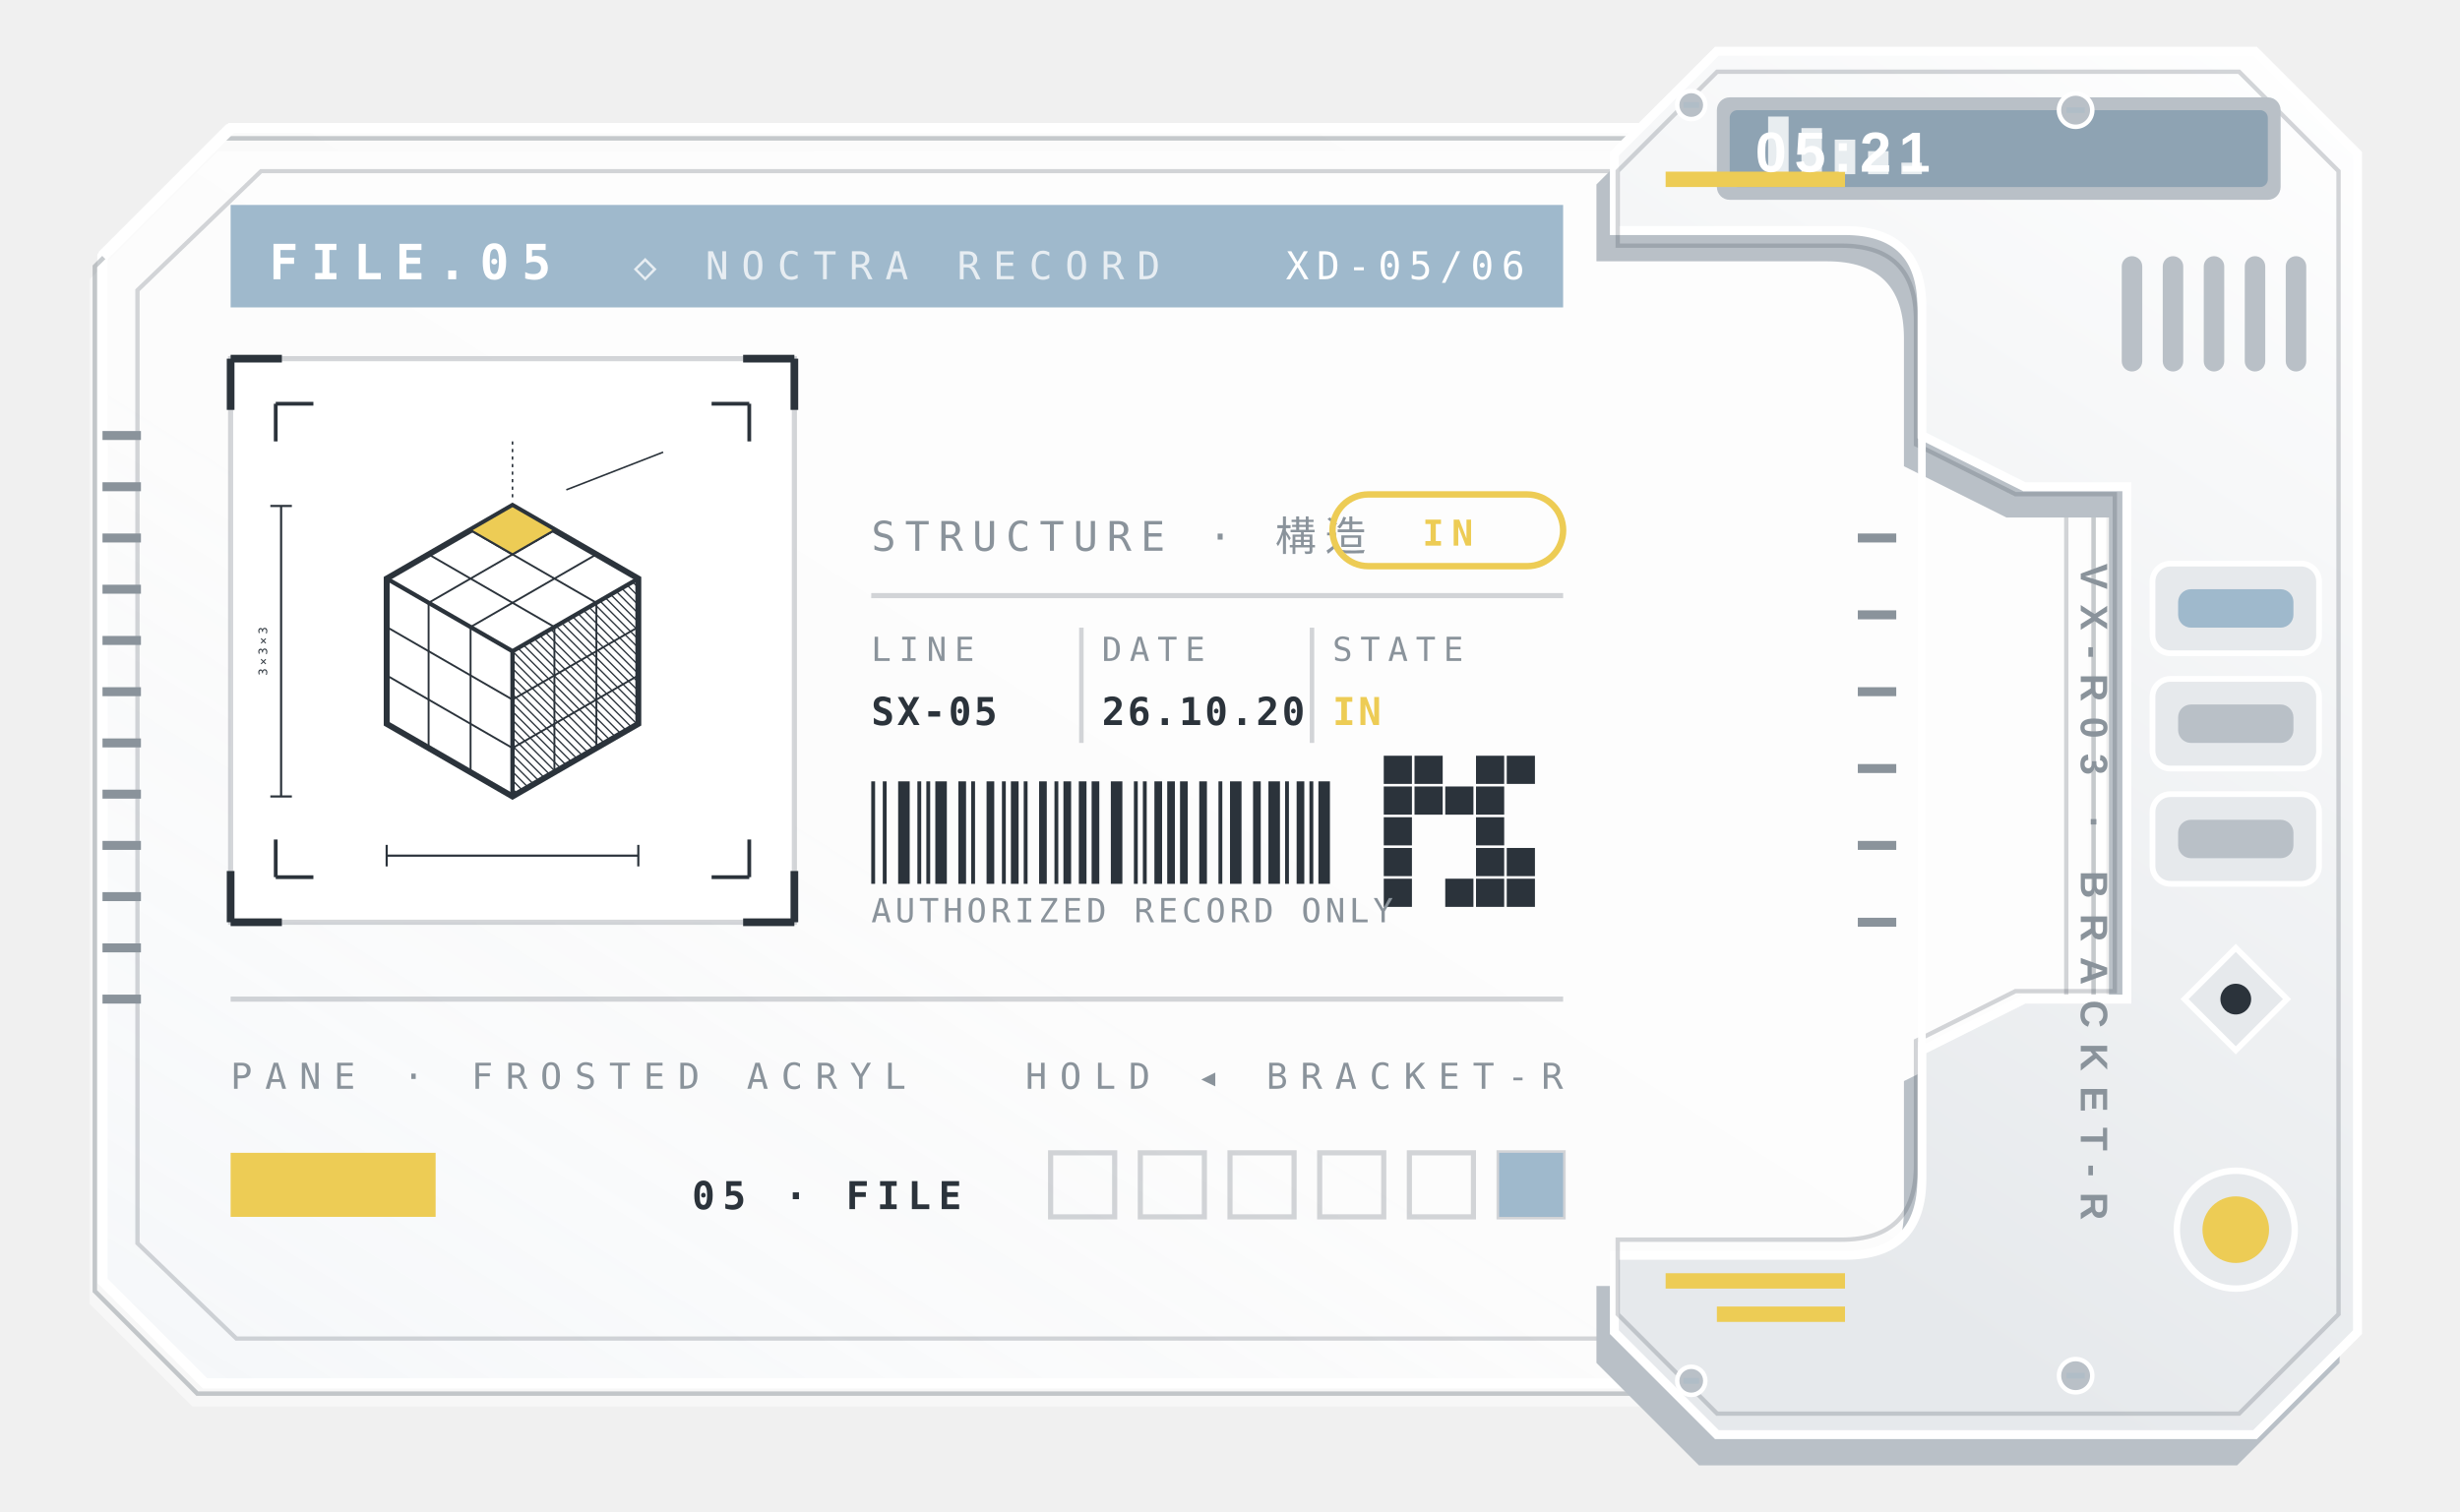
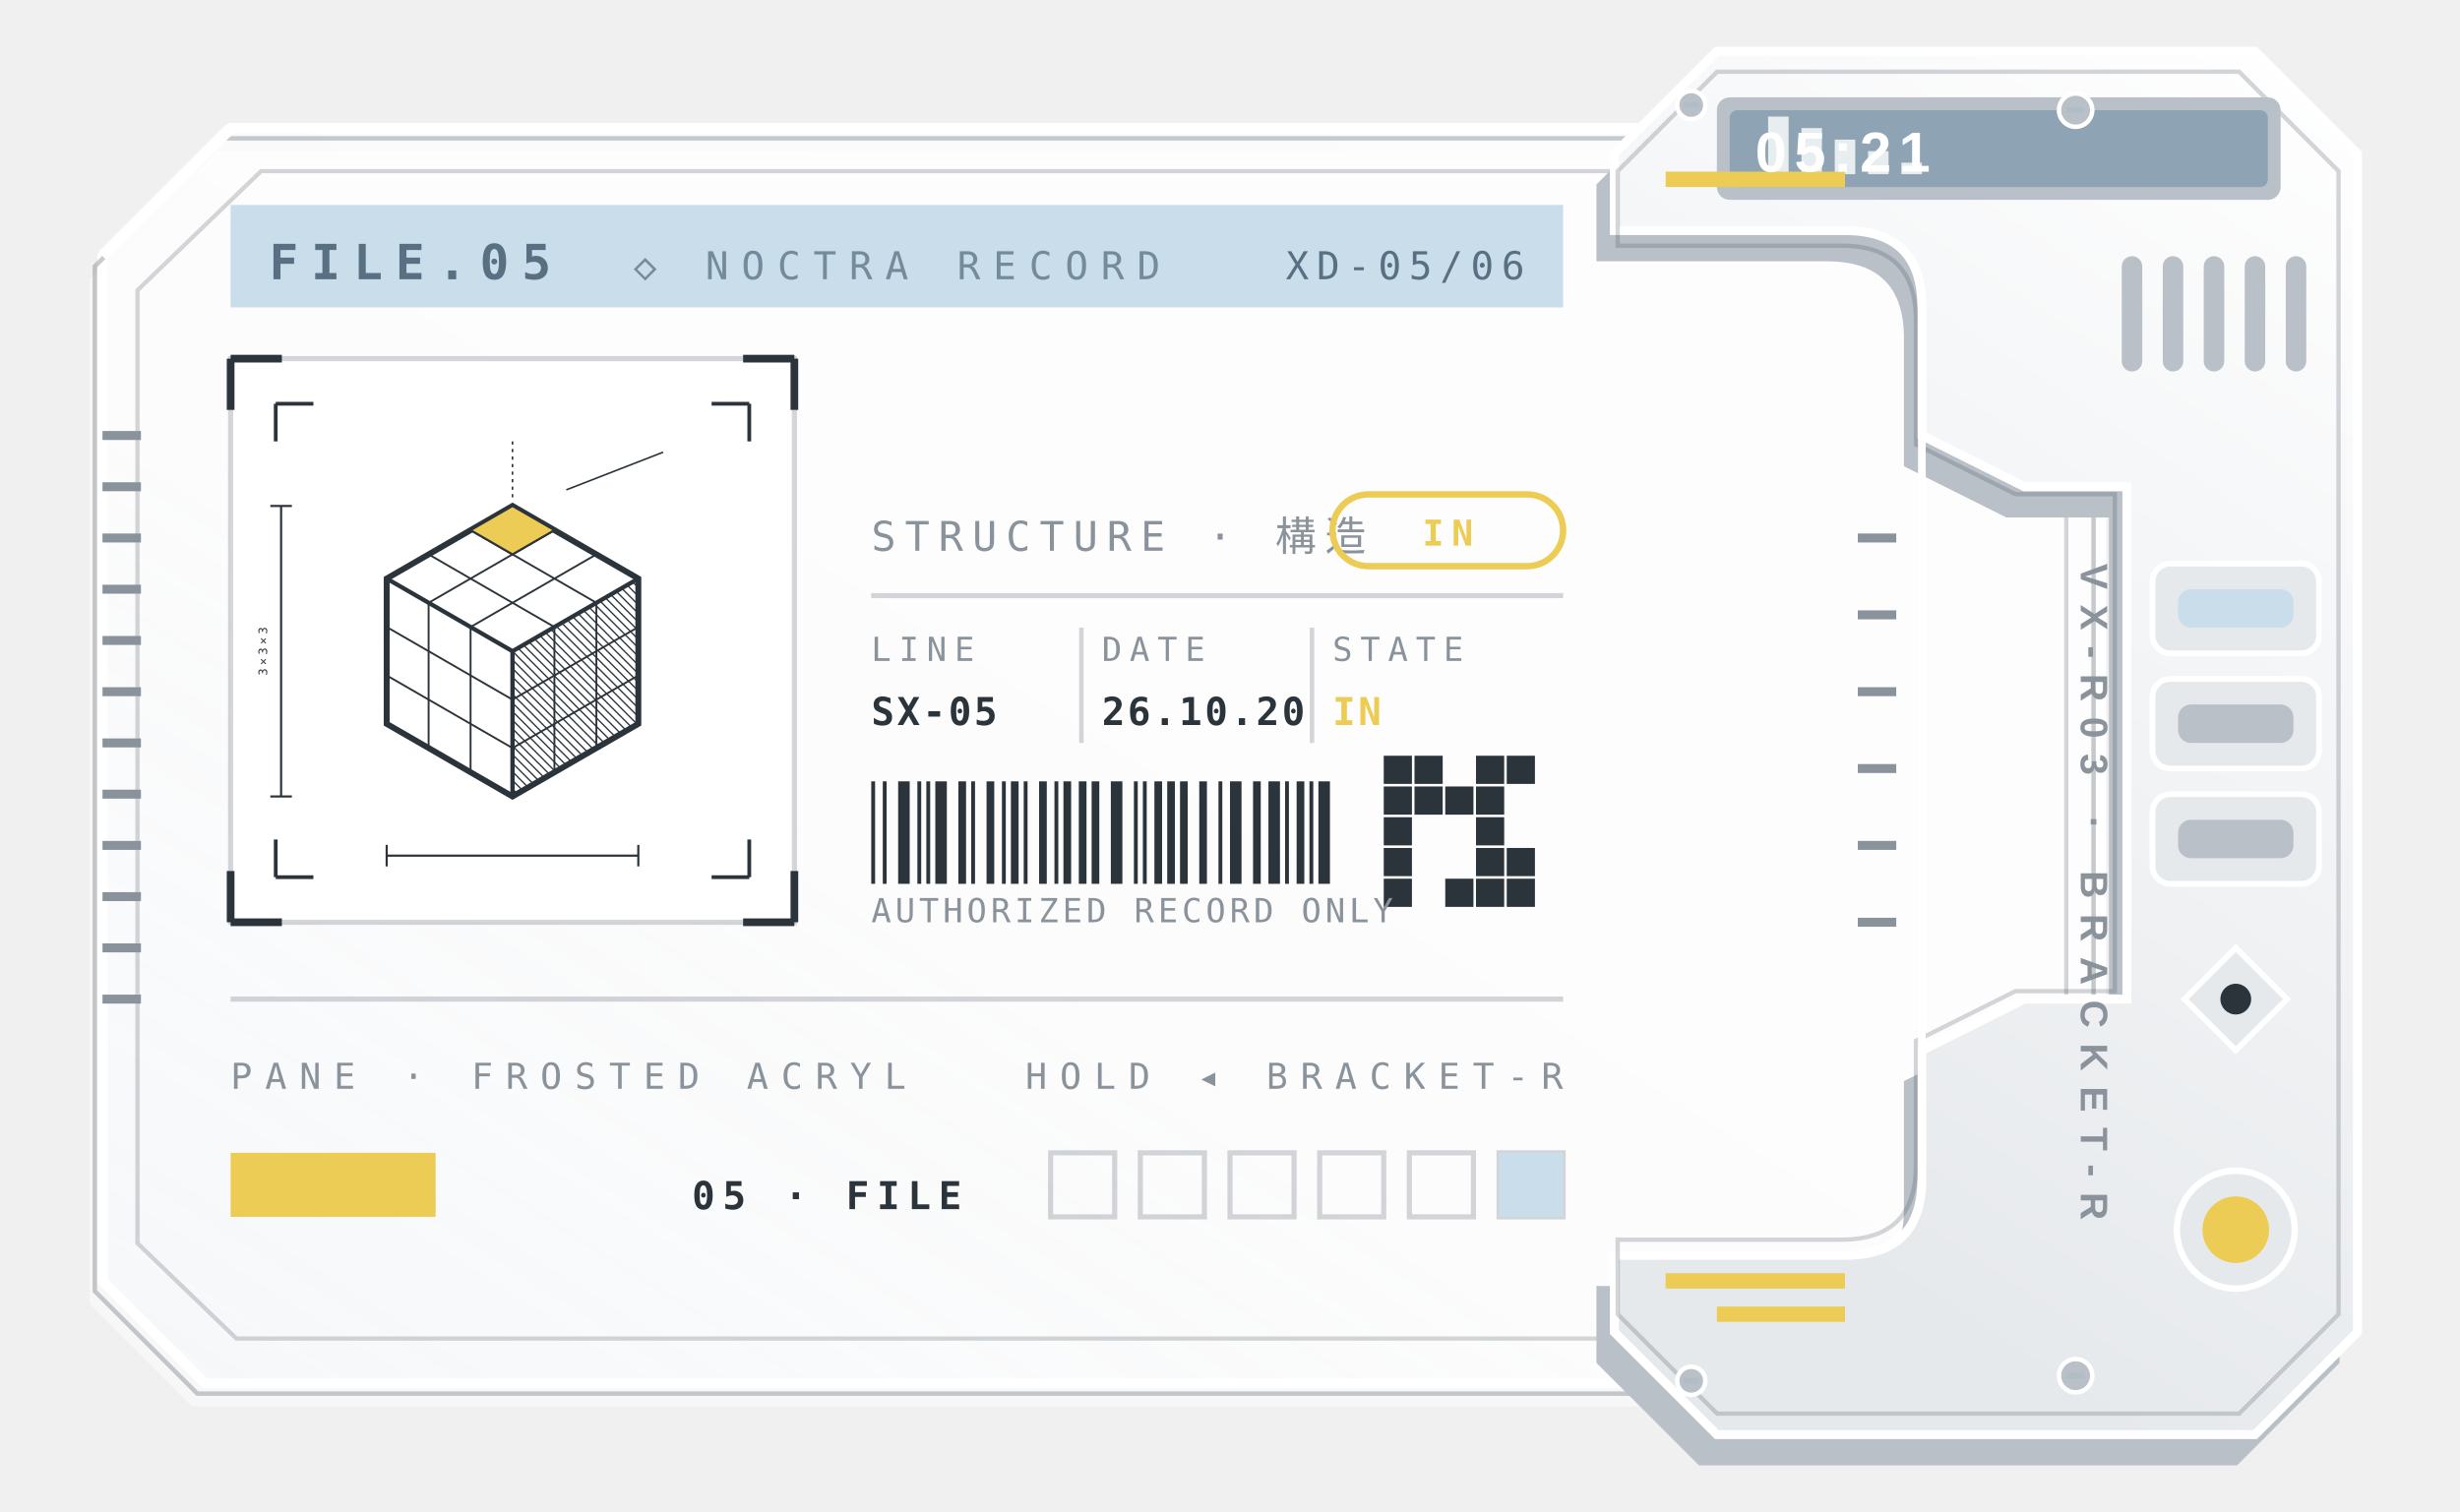
<svg xmlns="http://www.w3.org/2000/svg" width="384" height="236" viewBox="-4 -4 192 118">
  <g transform="translate(184 0) scale(-1 1)">
    <defs>
      <linearGradient id="p5028" x1="0" y1="0" x2="1" y2="1">
        <stop offset="0" stop-color="#FFFFFF" stop-opacity=".82" />
        <stop offset=".6" stop-color="#FFFFFF" stop-opacity=".66" />
        <stop offset="1" stop-color="#F4F7FA" stop-opacity=".74" />
      </linearGradient>
    </defs>
    <path d="M24 6H170L180 16V96L172 104H24Z" fill="rgba(255,255,255,.45)" transform="translate(1 1.8)" />
    <path d="M24 6H170L180 16V96L172 104H24Z" fill="url(#p5028)" />
    <path d="M24 6H170L180 16V96L172 104H24Z" fill="none" stroke="#FFFFFF" stroke-width=".8" />
    <path d="M24 6H170L180 16V96L172 104H24Z" fill="none" stroke="rgba(60,72,84,.28)" stroke-width=".35" transform="translate(.6 .8)" />
    <path d="M24 6H170L180 16V96L172 104H24Z" fill="none" stroke="rgba(60,72,84,.22)" stroke-width=".35" transform="translate(102.0 54.0) scale(.965 .93) translate(-102.0 -54.0)" />
    <path d="M180 30h-3" stroke="#8A939B" stroke-width=".7" />
    <path d="M180 34h-3" stroke="#8A939B" stroke-width=".7" />
    <path d="M180 38h-3" stroke="#8A939B" stroke-width=".7" />
    <path d="M180 42h-3" stroke="#8A939B" stroke-width=".7" />
    <path d="M180 46h-3" stroke="#8A939B" stroke-width=".7" />
    <path d="M180 50h-3" stroke="#8A939B" stroke-width=".7" />
    <path d="M180 54h-3" stroke="#8A939B" stroke-width=".7" />
    <path d="M180 58h-3" stroke="#8A939B" stroke-width=".7" />
    <path d="M180 62h-3" stroke="#8A939B" stroke-width=".7" />
    <path d="M180 66h-3" stroke="#8A939B" stroke-width=".7" />
    <path d="M180 70h-3" stroke="#8A939B" stroke-width=".7" />
    <path d="M180 74h-3" stroke="#8A939B" stroke-width=".7" />
    <path d="M170 6L180 16" stroke="#FFFFFF" stroke-width=".9" />
    <path d="M66 74H170" stroke="rgba(60,72,84,.22)" stroke-width=".4" />
    <rect x="66" y="86" width="5" height="5" fill="none" stroke="rgba(60,72,84,.22)" stroke-width=".4" />
    <rect x="73" y="86" width="5" height="5" fill="none" stroke="rgba(60,72,84,.22)" stroke-width=".4" />
    <rect x="80" y="86" width="5" height="5" fill="none" stroke="rgba(60,72,84,.22)" stroke-width=".4" />
    <rect x="87" y="86" width="5" height="5" fill="none" stroke="rgba(60,72,84,.22)" stroke-width=".4" />
    <rect x="94" y="86" width="5" height="5" fill="none" stroke="rgba(60,72,84,.22)" stroke-width=".4" />
    <rect x="101" y="86" width="5" height="5" fill="none" stroke="rgba(60,72,84,.22)" stroke-width=".4" />
-     <rect x="66" y="86" width="5" height="5" fill="#9FB9CC" />
+     <rect x="66" y="86" width="5" height="5" fill="#C9DDEB" />
    <rect x="154" y="86" width="16" height="5" fill="#EDCC55" />
    <defs>
      <linearGradient id="b5029" x1="0" y1="0" x2=".35" y2="1">
        <stop offset="0" stop-color="#FFFFFF" />
        <stop offset="1" stop-color="#E6E9EC" />
      </linearGradient>
    </defs>
    <path d="M4 8L12 0H54L62 8V14H44Q38 14 38 20V30L30 34H22V74H30L38 78V88Q38 94 44 94H62V100L54 108H12L4 100Z" fill="#B9C0C7" transform="translate(1.4 2.4)" />
    <path d="M4 8L12 0H54L62 8V14H44Q38 14 38 20V30L30 34H22V74H30L38 78V88Q38 94 44 94H62V100L54 108H12L4 100Z" fill="url(#b5029)" />
    <path d="M4 8L12 0H54L62 8V14H44Q38 14 38 20V30L30 34H22V74H30L38 78V88Q38 94 44 94H62V100L54 108H12L4 100Z" fill="none" stroke="#FFFFFF" stroke-width=".7" />
    <path d="M4 8L12 0H54L62 8V14H44Q38 14 38 20V30L30 34H22V74H30L38 78V88Q38 94 44 94H62V100L54 108H12L4 100Z" fill="none" stroke="rgba(60,72,84,.22)" stroke-width=".35" transform="translate(1.6 1.6) scale(.97)" />
    <rect x="10" y="3.6" width="44" height="8" rx="1" fill="#B9C0C7" />
    <rect x="11" y="4.6" width="42" height="6" rx=".6" fill="#8EA3B3" />
    <rect x="38.0" y="8.7" width="1.6" height="0.9" fill="#FFFFFF" opacity=".8" />
    <rect x="40.6" y="7.8" width="1.6" height="1.8" fill="#FFFFFF" opacity=".8" />
    <rect x="43.2" y="6.9" width="1.6" height="2.7" fill="#FFFFFF" opacity=".8" />
    <rect x="45.8" y="6.0" width="1.6" height="3.6" fill="#FFFFFF" opacity=".8" />
    <rect x="48.4" y="5.1" width="1.6" height="4.5" fill="#FFFFFF" opacity=".8" />
    <rect x="8.0" y="16" width="1.6" height="9" rx=".8" fill="#B9C0C7" />
    <rect x="11.2" y="16" width="1.6" height="9" rx=".8" fill="#B9C0C7" />
    <rect x="14.4" y="16" width="1.6" height="9" rx=".8" fill="#B9C0C7" />
    <rect x="17.6" y="16" width="1.6" height="9" rx=".8" fill="#B9C0C7" />
    <rect x="20.8" y="16" width="1.6" height="9" rx=".8" fill="#B9C0C7" />
    <rect x="7" y="40" width="13" height="7" rx="1.4" fill="#E6E9EC" stroke="#FFFFFF" stroke-width=".45" />
-     <rect x="9" y="42" width="9" height="3" rx="1" fill="#9FB9CC" />
+     <rect x="9" y="42" width="9" height="3" rx="1" fill="#C9DDEB" />
    <rect x="7" y="49" width="13" height="7" rx="1.4" fill="#E6E9EC" stroke="#FFFFFF" stroke-width=".45" />
    <rect x="9" y="51" width="9" height="3" rx="1" fill="#B9C0C7" />
    <rect x="7" y="58" width="13" height="7" rx="1.4" fill="#E6E9EC" stroke="#FFFFFF" stroke-width=".45" />
    <rect x="9" y="60" width="9" height="3" rx="1" fill="#B9C0C7" />
    <path d="M13.5 70l4 4l-4 4l-4 -4Z" fill="#E6E9EC" stroke="#FFFFFF" stroke-width=".45" />
    <circle cx="13.5" cy="74" r="1.2" fill="#2B333B" />
    <path d="M44 96H58" stroke="#EDCC55" stroke-width="1.2" />
    <path d="M44 98.6H54" stroke="#EDCC55" stroke-width="1.2" />
    <path d="M44 10H58" stroke="#EDCC55" stroke-width="1.2" />
    <circle cx="13.5" cy="92" r="4.6" fill="#E6E9EC" stroke="#FFFFFF" stroke-width=".5" />
    <circle cx="13.5" cy="92" r="2.6" fill="#EDCC55">
      <animate attributeName="opacity" values="1;.35;1" dur="1.8s" repeatCount="indefinite" />
    </circle>
    <circle cx="26" cy="4.6" r="1.3" fill="#B9C0C7" stroke="#FFFFFF" stroke-width=".35" />
    <path d="M25.285 4.6H26.715" stroke="#B0BDC7" stroke-width=".45" />
    <circle cx="26" cy="103.4" r="1.3" fill="#B9C0C7" stroke="#FFFFFF" stroke-width=".35" />
    <path d="M25.285 103.4H26.715" stroke="#B0BDC7" stroke-width=".45" />
    <circle cx="56" cy="4.2" r="1.1" fill="#B9C0C7" stroke="#FFFFFF" stroke-width=".35" />
    <path d="M55.395 4.2H56.605" stroke="#B0BDC7" stroke-width=".45" />
    <circle cx="56" cy="103.8" r="1.1" fill="#B9C0C7" stroke="#FFFFFF" stroke-width=".35" />
    <path d="M55.395 103.8H56.605" stroke="#B0BDC7" stroke-width=".45" />
    <path d="M38 20V88" stroke="#FFFFFF" stroke-width=".6" />
    <path d="M40 38h3" stroke="#8A939B" stroke-width=".7" />
    <path d="M40 44h3" stroke="#8A939B" stroke-width=".7" />
    <path d="M40 50h3" stroke="#8A939B" stroke-width=".7" />
    <path d="M40 56h3" stroke="#8A939B" stroke-width=".7" />
    <path d="M40 62h3" stroke="#8A939B" stroke-width=".7" />
    <path d="M40 68h3" stroke="#8A939B" stroke-width=".7" />
  </g>
-   <rect x="14" y="12" width="104" height="8" fill="#9FB9CC" />
-   <text x="17" y="17.8" font-family="IBM Plex Mono, Menlo, monospace" font-weight="600" font-size="3.8" letter-spacing="1" text-anchor="start" fill="#FFFFFF">FILE.05</text>
-   <text x="66.0" y="17.8" font-family="IBM Plex Mono, Menlo, monospace" font-weight="500" font-size="3" letter-spacing="1" text-anchor="middle" fill="#FFFFFF" opacity=".75">◇ NOCTRA RECORD</text>
-   <text x="115" y="17.8" font-family="IBM Plex Mono, Menlo, monospace" font-weight="500" font-size="3" letter-spacing="0.6" text-anchor="end" fill="#FFFFFF">XD-05/06</text>
+   <rect x="14" y="12" width="104" height="8" fill="#C9DDEB" />
+   <text x="17" y="17.8" font-family="IBM Plex Mono, Menlo, monospace" font-weight="600" font-size="3.8" letter-spacing="1" text-anchor="start" fill="#587082">FILE.05</text>
+   <text x="66.0" y="17.8" font-family="IBM Plex Mono, Menlo, monospace" font-weight="500" font-size="3" letter-spacing="1" text-anchor="middle" fill="#587082" opacity=".75">◇ NOCTRA RECORD</text>
+   <text x="115" y="17.8" font-family="IBM Plex Mono, Menlo, monospace" font-weight="500" font-size="3" letter-spacing="0.6" text-anchor="end" fill="#587082">XD-05/06</text>
  <rect x="14" y="24" width="44" height="44" fill="#FFFFFF" stroke="rgba(60,72,84,.22)" stroke-width=".4" />
  <g transform="translate(15 25) scale(0.420)">
    <path d="M50.00 25.00L73.38 38.50L73.38 65.50L50.00 79.00L26.62 65.50L26.62 38.50Z" fill="none" stroke="#2B333B" stroke-width="1.1" stroke-linejoin="miter" stroke-dasharray="170">
      <animate attributeName="stroke-dashoffset" values="170;170;0;0" keyTimes="0;0;0.25;1" dur="4s" calcMode="spline" keySplines="0 0 1 1;.6 0 .2 1;0 0 1 1" repeatCount="indefinite" />
    </path>
    <path d="M26.62 38.50L50 52L73.38 38.50M50 52V79" fill="none" stroke="#2B333B" stroke-width="0.8" stroke-dasharray="90">
      <animate attributeName="stroke-dashoffset" values="90;90;0;0" keyTimes="0;0.1;0.3;1" dur="4s" calcMode="spline" keySplines="0 0 1 1;.6 0 .2 1;0 0 1 1" repeatCount="indefinite" />
    </path>
    <g>
      <animate attributeName="opacity" values="0;0;1;.3;1;1" keyTimes="0;.25;.27;.29;.31;1" dur="4s" repeatCount="indefinite" />
      <path d="M42.21 29.50L65.59 43.00" fill="none" stroke="#2B333B" stroke-width="0.35" />
      <path d="M57.79 29.50L34.41 43.00" fill="none" stroke="#2B333B" stroke-width="0.35" />
      <path d="M57.79 47.50L57.79 74.50" fill="none" stroke="#2B333B" stroke-width="0.35" />
      <path d="M50.00 61.00L73.38 47.50" fill="none" stroke="#2B333B" stroke-width="0.35" />
      <path d="M34.41 43.00L34.41 70.00" fill="none" stroke="#2B333B" stroke-width="0.35" />
      <path d="M26.62 47.50L50.00 61.00" fill="none" stroke="#2B333B" stroke-width="0.35" />
      <path d="M34.41 34.00L57.79 47.50" fill="none" stroke="#2B333B" stroke-width="0.35" />
      <path d="M65.59 34.00L42.21 47.50" fill="none" stroke="#2B333B" stroke-width="0.35" />
      <path d="M65.59 43.00L65.59 70.00" fill="none" stroke="#2B333B" stroke-width="0.35" />
      <path d="M50.00 70.00L73.38 56.50" fill="none" stroke="#2B333B" stroke-width="0.35" />
      <path d="M42.21 47.50L42.21 74.50" fill="none" stroke="#2B333B" stroke-width="0.35" />
      <path d="M26.62 56.50L50.00 70.00" fill="none" stroke="#2B333B" stroke-width="0.35" />
    </g>
    <clipPath id="h22">
      <path d="M50.00 52.00L73.38 38.50L73.38 65.50L50.00 79.00Z" />
    </clipPath>
    <g clip-path="url(#h22)">
      <path d="M-60.00 -10L60.00 110M-58.40 -10L61.60 110M-56.80 -10L63.20 110M-55.20 -10L64.80 110M-53.60 -10L66.40 110M-52.00 -10L68.00 110M-50.40 -10L69.60 110M-48.80 -10L71.20 110M-47.20 -10L72.80 110M-45.60 -10L74.40 110M-44.00 -10L76.00 110M-42.40 -10L77.60 110M-40.80 -10L79.20 110M-39.20 -10L80.80 110M-37.60 -10L82.40 110M-36.00 -10L84.00 110M-34.40 -10L85.60 110M-32.80 -10L87.20 110M-31.20 -10L88.80 110M-29.60 -10L90.40 110M-28.00 -10L92.00 110M-26.40 -10L93.60 110M-24.80 -10L95.20 110M-23.20 -10L96.80 110M-21.60 -10L98.40 110M-20.00 -10L100.00 110M-18.40 -10L101.60 110M-16.80 -10L103.20 110M-15.20 -10L104.80 110M-13.60 -10L106.40 110M-12.00 -10L108.00 110M-10.40 -10L109.60 110M-8.80 -10L111.20 110M-7.20 -10L112.80 110M-5.60 -10L114.40 110M-4.00 -10L116.00 110M-2.40 -10L117.60 110M-0.80 -10L119.20 110M0.80 -10L120.80 110M2.40 -10L122.40 110M4.00 -10L124.00 110M5.60 -10L125.60 110M7.20 -10L127.20 110M8.80 -10L128.80 110M10.40 -10L130.40 110M12.00 -10L132.00 110M13.60 -10L133.60 110M15.20 -10L135.20 110M16.80 -10L136.80 110M18.40 -10L138.40 110M20.00 -10L140.00 110M21.60 -10L141.60 110M23.20 -10L143.20 110M24.80 -10L144.80 110M26.40 -10L146.40 110M28.00 -10L148.00 110M29.60 -10L149.60 110M31.20 -10L151.20 110M32.80 -10L152.80 110M34.40 -10L154.40 110M36.00 -10L156.00 110M37.60 -10L157.60 110M39.20 -10L159.20 110M40.80 -10L160.80 110M42.40 -10L162.40 110M44.00 -10L164.00 110M45.60 -10L165.60 110M47.20 -10L167.20 110M48.80 -10L168.80 110M50.40 -10L170.40 110M52.00 -10L172.00 110M53.60 -10L173.60 110M55.20 -10L175.20 110M56.80 -10L176.80 110M58.40 -10L178.40 110M60.00 -10L180.00 110M61.60 -10L181.60 110M63.20 -10L183.20 110M64.80 -10L184.80 110M66.40 -10L186.40 110M68.00 -10L188.00 110M69.60 -10L189.60 110M71.20 -10L191.20 110M72.80 -10L192.80 110M74.40 -10L194.40 110M76.00 -10L196.00 110M77.60 -10L197.60 110M79.20 -10L199.20 110M80.80 -10L200.80 110M82.40 -10L202.40 110M84.00 -10L204.00 110M85.60 -10L205.60 110M87.20 -10L207.20 110M88.80 -10L208.80 110M90.40 -10L210.40 110M92.00 -10L212.00 110M93.60 -10L213.60 110M95.20 -10L215.20 110M96.80 -10L216.80 110M98.40 -10L218.40 110M100.00 -10L220.00 110M101.60 -10L221.60 110M103.20 -10L223.20 110M104.80 -10L224.80 110M106.40 -10L226.40 110M108.00 -10L228.00 110M109.60 -10L229.60 110M111.20 -10L231.20 110M112.80 -10L232.80 110M114.40 -10L234.40 110M116.00 -10L236.00 110M117.60 -10L237.60 110M119.20 -10L239.20 110M120.80 -10L240.80 110M122.40 -10L242.40 110M124.00 -10L244.00 110M125.60 -10L245.60 110M127.20 -10L247.20 110M128.80 -10L248.80 110M130.40 -10L250.40 110M132.00 -10L252.00 110M133.60 -10L253.60 110M135.20 -10L255.20 110M136.80 -10L256.80 110M138.40 -10L258.40 110" fill="none" stroke="#2B333B" stroke-width="0.25">
        <animateTransform attributeName="transform" type="translate" values="0 0;1.60 0" dur="1.4s" repeatCount="indefinite" />
      </path>
    </g>
    <path d="M50.00 25.00L57.79 29.50L50.00 34.00L42.21 29.50Z" fill="#FFFFFF" />
    <path d="M50.00 25.00L57.79 29.50L50.00 34.00L42.21 29.50Z" fill="none" stroke="#2B333B" stroke-width="0.3" stroke-linejoin="miter" stroke-dasharray="0.6 0.8" />
    <g>
      <animateTransform attributeName="transform" type="translate" values="0 0;0 0;0 -11;0 -9;0 -9;0 0" keyTimes="0;.35;.45;.5;.85;1" dur="4s" calcMode="spline" keySplines="0 0 1 1;.2 .8 .2 1;.5 0 .5 1;0 0 1 1;.6 0 .4 1" repeatCount="indefinite" />
      <path d="M50.00 25.00L57.79 29.50L50.00 34.00L42.21 29.50Z" fill="#EDCC55" />
      <path d="M50.00 25.00L57.79 29.50L50.00 34.00L42.21 29.50Z" fill="none" stroke="#2B333B" stroke-width="0.4" stroke-linejoin="miter" />
    </g>
    <path d="M50 13V24" fill="none" stroke="#2B333B" stroke-width="0.3" stroke-dasharray="0.6 0.8" />
    <g transform="translate(50 50)">
      <g>
        <animateTransform attributeName="transform" type="scale" values="1.2;1.2;.96;1;1" keyTimes="0;.28;.38;.44;1" dur="4s" repeatCount="indefinite" />
        <animate attributeName="opacity" values="0;0;1;.2;1;1;0" keyTimes="0;.28;.32;.35;.38;.92;1" dur="4s" repeatCount="indefinite" />
        <g transform="translate(-50 -50)">
          <path d="M6 6h7M6 6v7M94 6h-7M94 6v7M6 94h7M6 94v-7M94 94h-7M94 94v-7" fill="none" stroke="#2B333B" stroke-width="0.7" />
        </g>
      </g>
    </g>
    <path d="M7 79V25M5 79H9M5 25H9" fill="none" stroke="#2B333B" stroke-width="0.4" stroke-dasharray="70">
      <animate attributeName="stroke-dashoffset" values="70;70;0;0" keyTimes="0;0.2;0.4;1" dur="4s" calcMode="spline" keySplines="0 0 1 1;.6 0 .2 1;0 0 1 1" repeatCount="indefinite" />
    </path>
    <text x="4.4" y="52" text-anchor="middle" font-family="IBM Plex Mono, Menlo, monospace" font-weight="500" font-size="2.2" letter-spacing="0.6" fill="#2B333B" transform="rotate(-90 4.4 52)" stroke="#FFFFFF" stroke-width="1.4" paint-order="stroke" stroke-linejoin="round">3×3×3</text>
    <path d="M26.62 90H73.38M26.62 88V92M73.38 88V92" fill="none" stroke="#2B333B" stroke-width="0.4" stroke-dasharray="60">
      <animate attributeName="stroke-dashoffset" values="60;60;0;0" keyTimes="0;0.2;0.4;1" dur="4s" calcMode="spline" keySplines="0 0 1 1;.6 0 .2 1;0 0 1 1" repeatCount="indefinite" />
    </path>
    <text x="50" y="95.6" text-anchor="middle" font-family="IBM Plex Mono, Menlo, monospace" font-weight="500" font-size="2.3" letter-spacing="0.6" fill="#2B333B" opacity="0" stroke="#FFFFFF" stroke-width="1.4" paint-order="stroke" stroke-linejoin="round">STRUCT-05 · 8/9<animate attributeName="opacity" values="0;0;1;1;0;0" keyTimes="0.000;0.000;0.001;0.250;0.251;1.000" dur="4s" repeatCount="indefinite" />
    </text>
    <text x="50" y="95.6" text-anchor="middle" font-family="IBM Plex Mono, Menlo, monospace" font-weight="500" font-size="2.3" letter-spacing="0.6" fill="#2B333B" opacity="0" stroke="#FFFFFF" stroke-width="1.4" paint-order="stroke" stroke-linejoin="round">STRUCT-05 · 9/9<animate attributeName="opacity" values="0;0;1;1;0;0" keyTimes="0.000;0.250;0.251;0.500;0.501;1.000" dur="4s" repeatCount="indefinite" />
    </text>
    <text x="50" y="95.6" text-anchor="middle" font-family="IBM Plex Mono, Menlo, monospace" font-weight="500" font-size="2.3" letter-spacing="0.6" fill="#2B333B" opacity="0" stroke="#FFFFFF" stroke-width="1.4" paint-order="stroke" stroke-linejoin="round">STRUCT-05 · 7/9<animate attributeName="opacity" values="0;0;1;1;0;0" keyTimes="0.000;0.500;0.501;0.750;0.751;1.000" dur="4s" repeatCount="indefinite" />
    </text>
    <text x="50" y="95.6" text-anchor="middle" font-family="IBM Plex Mono, Menlo, monospace" font-weight="500" font-size="2.3" letter-spacing="0.6" fill="#2B333B" opacity="0" stroke="#FFFFFF" stroke-width="1.4" paint-order="stroke" stroke-linejoin="round">STRUCT-05 · 8/9<animate attributeName="opacity" values="0;0;1;1;0;0" keyTimes="0.000;0.750;0.751;1.000;1.000;1.000" dur="4s" repeatCount="indefinite" />
    </text>
    <text x="80" y="14" text-anchor="start" font-family="IBM Plex Mono, Menlo, monospace" font-weight="500" font-size="2.2" letter-spacing="0.6" fill="#2B333B" opacity="0" stroke="#FFFFFF" stroke-width="1.4" paint-order="stroke" stroke-linejoin="round">Δ +10<animate attributeName="opacity" values="0;0;1;1;0;0" keyTimes="0.000;0.000;0.001;0.250;0.251;1.000" dur="4s" repeatCount="indefinite" />
    </text>
    <text x="80" y="14" text-anchor="start" font-family="IBM Plex Mono, Menlo, monospace" font-weight="500" font-size="2.2" letter-spacing="0.6" fill="#2B333B" opacity="0" stroke="#FFFFFF" stroke-width="1.4" paint-order="stroke" stroke-linejoin="round">Δ +11<animate attributeName="opacity" values="0;0;1;1;0;0" keyTimes="0.000;0.250;0.251;0.500;0.501;1.000" dur="4s" repeatCount="indefinite" />
    </text>
    <text x="80" y="14" text-anchor="start" font-family="IBM Plex Mono, Menlo, monospace" font-weight="500" font-size="2.2" letter-spacing="0.6" fill="#2B333B" opacity="0" stroke="#FFFFFF" stroke-width="1.4" paint-order="stroke" stroke-linejoin="round">Δ +09<animate attributeName="opacity" values="0;0;1;1;0;0" keyTimes="0.000;0.500;0.501;0.750;0.751;1.000" dur="4s" repeatCount="indefinite" />
    </text>
    <text x="80" y="14" text-anchor="start" font-family="IBM Plex Mono, Menlo, monospace" font-weight="500" font-size="2.2" letter-spacing="0.6" fill="#2B333B" opacity="0" stroke="#FFFFFF" stroke-width="1.4" paint-order="stroke" stroke-linejoin="round">Δ +10<animate attributeName="opacity" values="0;0;1;1;0;0" keyTimes="0.000;0.750;0.751;1.000;1.000;1.000" dur="4s" repeatCount="indefinite" />
    </text>
    <path d="M60 22L78 15" fill="none" stroke="#2B333B" stroke-width="0.3" />
  </g>
  <path d="M14 24h4M14 24v4M58 24h-4M58 24v4M14 68h4M14 68v-4M58 68h-4M58 68v-4" stroke="#2B333B" stroke-width=".6" fill="none" />
  <text x="64" y="33" font-family="Archivo, Arial, sans-serif" font-weight="800" font-size="10.5" letter-spacing="0" text-anchor="start" fill="#2B333B" />
  <text x="64" y="39" font-family="IBM Plex Mono, Menlo, monospace" font-weight="500" font-size="3.2" letter-spacing="0.7" text-anchor="start" fill="#8A939B">STRUCTURE · 構造</text>
  <rect x="100" y="34.6" width="18" height="5.6" rx="2.8" fill="none" stroke="#EDCC55" stroke-width=".5" />
  <text x="109" y="38.6" font-family="IBM Plex Mono, Menlo, monospace" font-weight="700" font-size="2.8" letter-spacing="0.6" text-anchor="middle" fill="#EDCC55">IN</text>
  <path d="M64 42.5H118" stroke="rgba(60,72,84,.22)" stroke-width=".4" />
  <text x="64.0" y="47.6" font-family="IBM Plex Mono, Menlo, monospace" font-weight="500" font-size="2.6" letter-spacing="0.6" text-anchor="start" fill="#8A939B">LINE</text>
  <text x="64.0" y="52.6" font-family="IBM Plex Mono, Menlo, monospace" font-weight="600" font-size="3" letter-spacing="0.2" text-anchor="start" fill="#2B333B">SX-05</text>
  <text x="82.0" y="47.6" font-family="IBM Plex Mono, Menlo, monospace" font-weight="500" font-size="2.6" letter-spacing="0.6" text-anchor="start" fill="#8A939B">DATE</text>
  <text x="82.0" y="52.6" font-family="IBM Plex Mono, Menlo, monospace" font-weight="600" font-size="3" letter-spacing="0.2" text-anchor="start" fill="#2B333B">26.10.20</text>
  <path d="M80.4 45V54" stroke="rgba(60,72,84,.22)" stroke-width=".35" />
  <text x="100.0" y="47.6" font-family="IBM Plex Mono, Menlo, monospace" font-weight="500" font-size="2.6" letter-spacing="0.6" text-anchor="start" fill="#8A939B">STATE</text>
  <text x="100.0" y="52.6" font-family="IBM Plex Mono, Menlo, monospace" font-weight="600" font-size="3" letter-spacing="0.2" text-anchor="start" fill="#EDCC55">IN</text>
  <path d="M98.4 45V54" stroke="rgba(60,72,84,.22)" stroke-width=".35" />
  <rect x="64.00" y="57" width="0.3" height="8" fill="#2B333B" />
  <rect x="64.90" y="57" width="0.3" height="8" fill="#2B333B" />
  <rect x="66.10" y="57" width="0.9" height="8" fill="#2B333B" />
  <rect x="67.60" y="57" width="0.3" height="8" fill="#2B333B" />
  <rect x="68.30" y="57" width="0.3" height="8" fill="#2B333B" />
  <rect x="69.00" y="57" width="0.9" height="8" fill="#2B333B" />
  <rect x="70.80" y="57" width="0.6" height="8" fill="#2B333B" />
  <rect x="71.80" y="57" width="0.3" height="8" fill="#2B333B" />
  <rect x="73.00" y="57" width="0.6" height="8" fill="#2B333B" />
  <rect x="74.20" y="57" width="0.3" height="8" fill="#2B333B" />
  <rect x="74.90" y="57" width="0.6" height="8" fill="#2B333B" />
  <rect x="75.90" y="57" width="0.3" height="8" fill="#2B333B" />
  <rect x="77.10" y="57" width="0.6" height="8" fill="#2B333B" />
  <rect x="78.30" y="57" width="0.3" height="8" fill="#2B333B" />
  <rect x="79.00" y="57" width="0.6" height="8" fill="#2B333B" />
  <rect x="80.20" y="57" width="0.6" height="8" fill="#2B333B" />
  <rect x="81.20" y="57" width="0.6" height="8" fill="#2B333B" />
  <rect x="82.70" y="57" width="0.9" height="8" fill="#2B333B" />
  <rect x="84.50" y="57" width="0.3" height="8" fill="#2B333B" />
  <rect x="85.20" y="57" width="0.3" height="8" fill="#2B333B" />
  <rect x="86.10" y="57" width="0.6" height="8" fill="#2B333B" />
  <rect x="87.10" y="57" width="0.6" height="8" fill="#2B333B" />
  <rect x="88.10" y="57" width="0.6" height="8" fill="#2B333B" />
  <rect x="89.60" y="57" width="0.6" height="8" fill="#2B333B" />
  <rect x="91.10" y="57" width="0.3" height="8" fill="#2B333B" />
  <rect x="92.00" y="57" width="0.9" height="8" fill="#2B333B" />
  <rect x="93.80" y="57" width="0.6" height="8" fill="#2B333B" />
  <rect x="95.00" y="57" width="0.9" height="8" fill="#2B333B" />
  <rect x="96.30" y="57" width="0.3" height="8" fill="#2B333B" />
  <rect x="97.20" y="57" width="0.6" height="8" fill="#2B333B" />
  <rect x="98.20" y="57" width="0.3" height="8" fill="#2B333B" />
  <rect x="98.90" y="57" width="0.9" height="8" fill="#2B333B" />
  <g transform="translate(104 55)">
    <rect x="0.0" y="0.0" width="2.2" height="2.2" fill="#2B333B" />
    <rect x="2.4" y="0.0" width="2.2" height="2.2" fill="#2B333B" />
    <rect x="7.2" y="0.0" width="2.2" height="2.2" fill="#2B333B" />
    <rect x="9.6" y="0.0" width="2.2" height="2.2" fill="#2B333B" />
    <rect x="0.0" y="2.4" width="2.2" height="2.2" fill="#2B333B" />
    <rect x="2.4" y="2.4" width="2.2" height="2.2" fill="#2B333B" />
    <rect x="4.8" y="2.4" width="2.2" height="2.2" fill="#2B333B" />
    <rect x="7.2" y="2.4" width="2.2" height="2.2" fill="#2B333B" />
    <rect x="0.0" y="4.8" width="2.2" height="2.2" fill="#2B333B" />
    <rect x="7.2" y="4.8" width="2.2" height="2.2" fill="#2B333B" />
    <rect x="0.0" y="7.2" width="2.2" height="2.2" fill="#2B333B" />
    <rect x="7.2" y="7.2" width="2.2" height="2.2" fill="#2B333B" />
    <rect x="9.6" y="7.2" width="2.2" height="2.2" fill="#2B333B" />
    <rect x="0.0" y="9.6" width="2.2" height="2.2" fill="#2B333B" />
    <rect x="4.8" y="9.6" width="2.2" height="2.2" fill="#2B333B" />
    <rect x="7.2" y="9.6" width="2.2" height="2.2" fill="#2B333B" />
    <rect x="9.6" y="9.6" width="2.2" height="2.2" fill="#2B333B" />
  </g>
  <text x="64" y="68" font-family="IBM Plex Mono, Menlo, monospace" font-weight="500" font-size="2.6" letter-spacing="0.3" text-anchor="start" fill="#8A939B">AUTHORIZED RECORD ONLY</text>
  <text x="14" y="81" font-family="IBM Plex Mono, Menlo, monospace" font-weight="500" font-size="2.8" letter-spacing="1" text-anchor="start" fill="#8A939B">PANE · FROSTED ACRYL</text>
  <text x="118" y="81" font-family="IBM Plex Mono, Menlo, monospace" font-weight="500" font-size="2.8" letter-spacing="1" text-anchor="end" fill="#8A939B">HOLD ◂ BRACKET-R</text>
  <text x="50" y="90.4" font-family="IBM Plex Mono, Menlo, monospace" font-weight="600" font-size="3" letter-spacing="0.6" text-anchor="start" fill="#2B333B">05 · FILE</text>
  <text x="133" y="9.4" font-family="Archivo, Arial, sans-serif" font-weight="800" font-size="4.4" letter-spacing="0.6" text-anchor="start" fill="#FFFFFF">05:21</text>
  <text x="0" y="0" font-family="Archivo, Arial, sans-serif" font-weight="700" font-size="3" letter-spacing="1.2" text-anchor="start" fill="#8A939B" transform="translate(158.4 40) rotate(90)">VX-R03 · BRACKET-R</text>
</svg>
